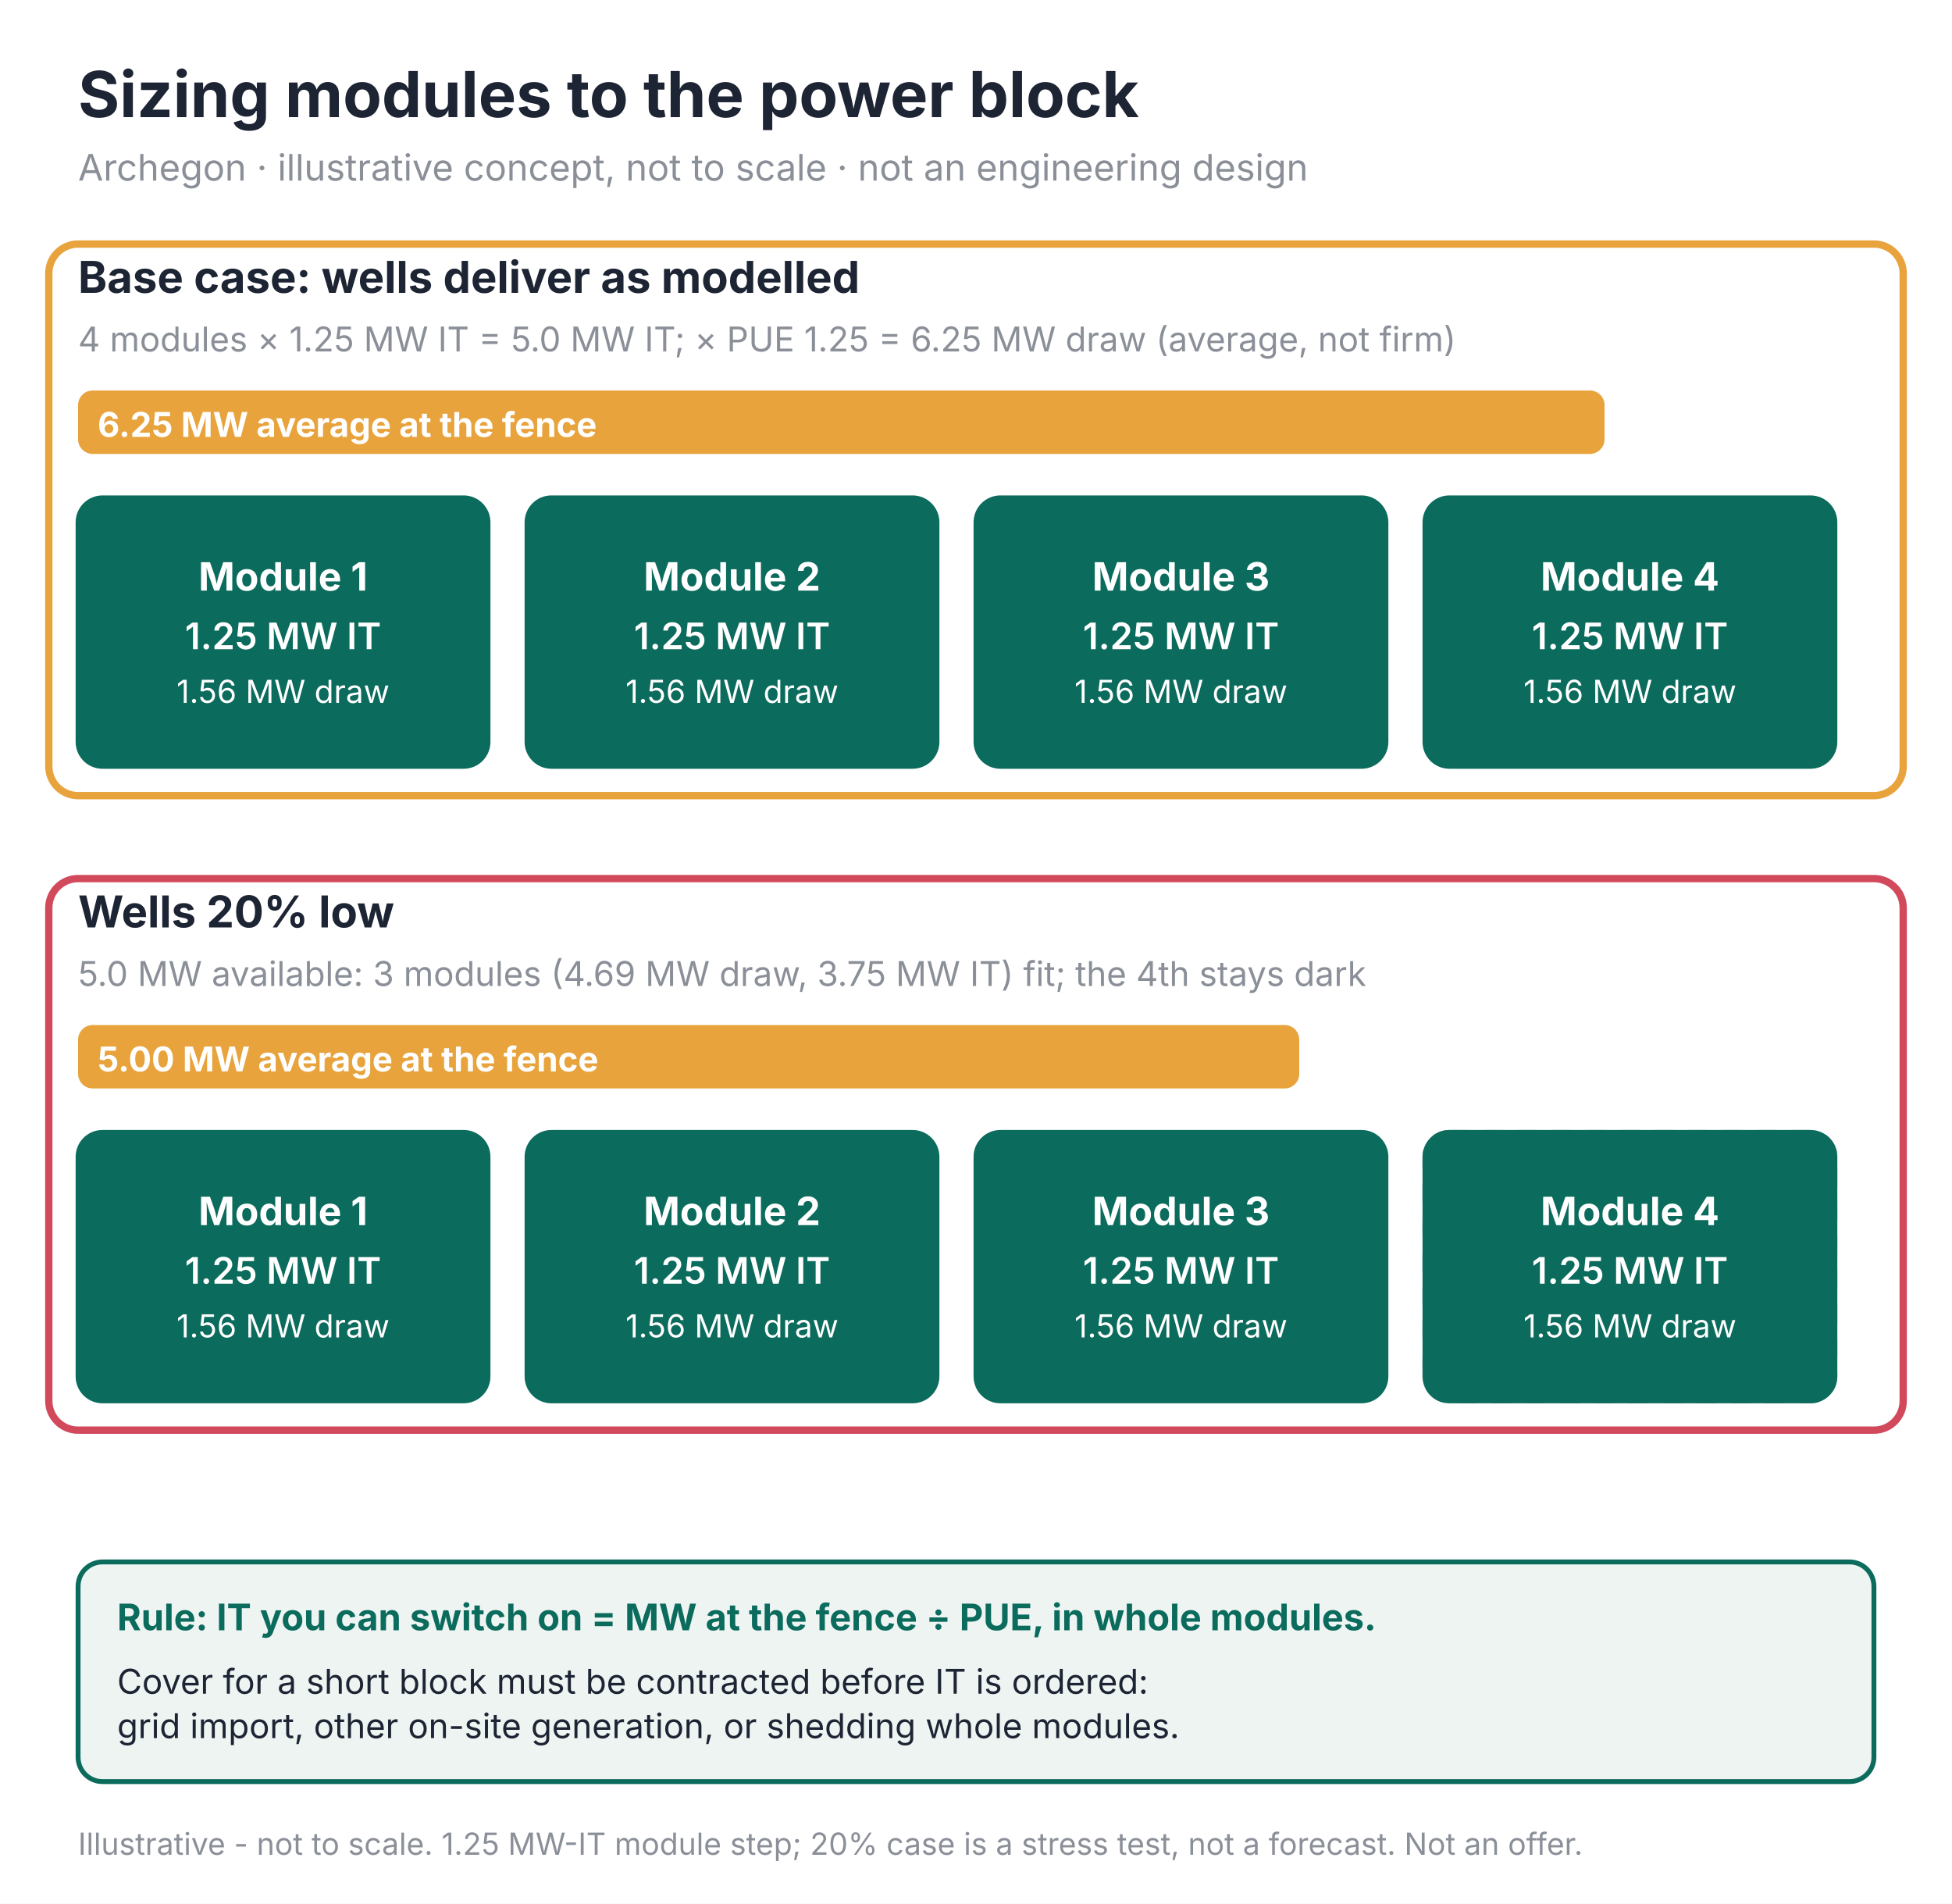
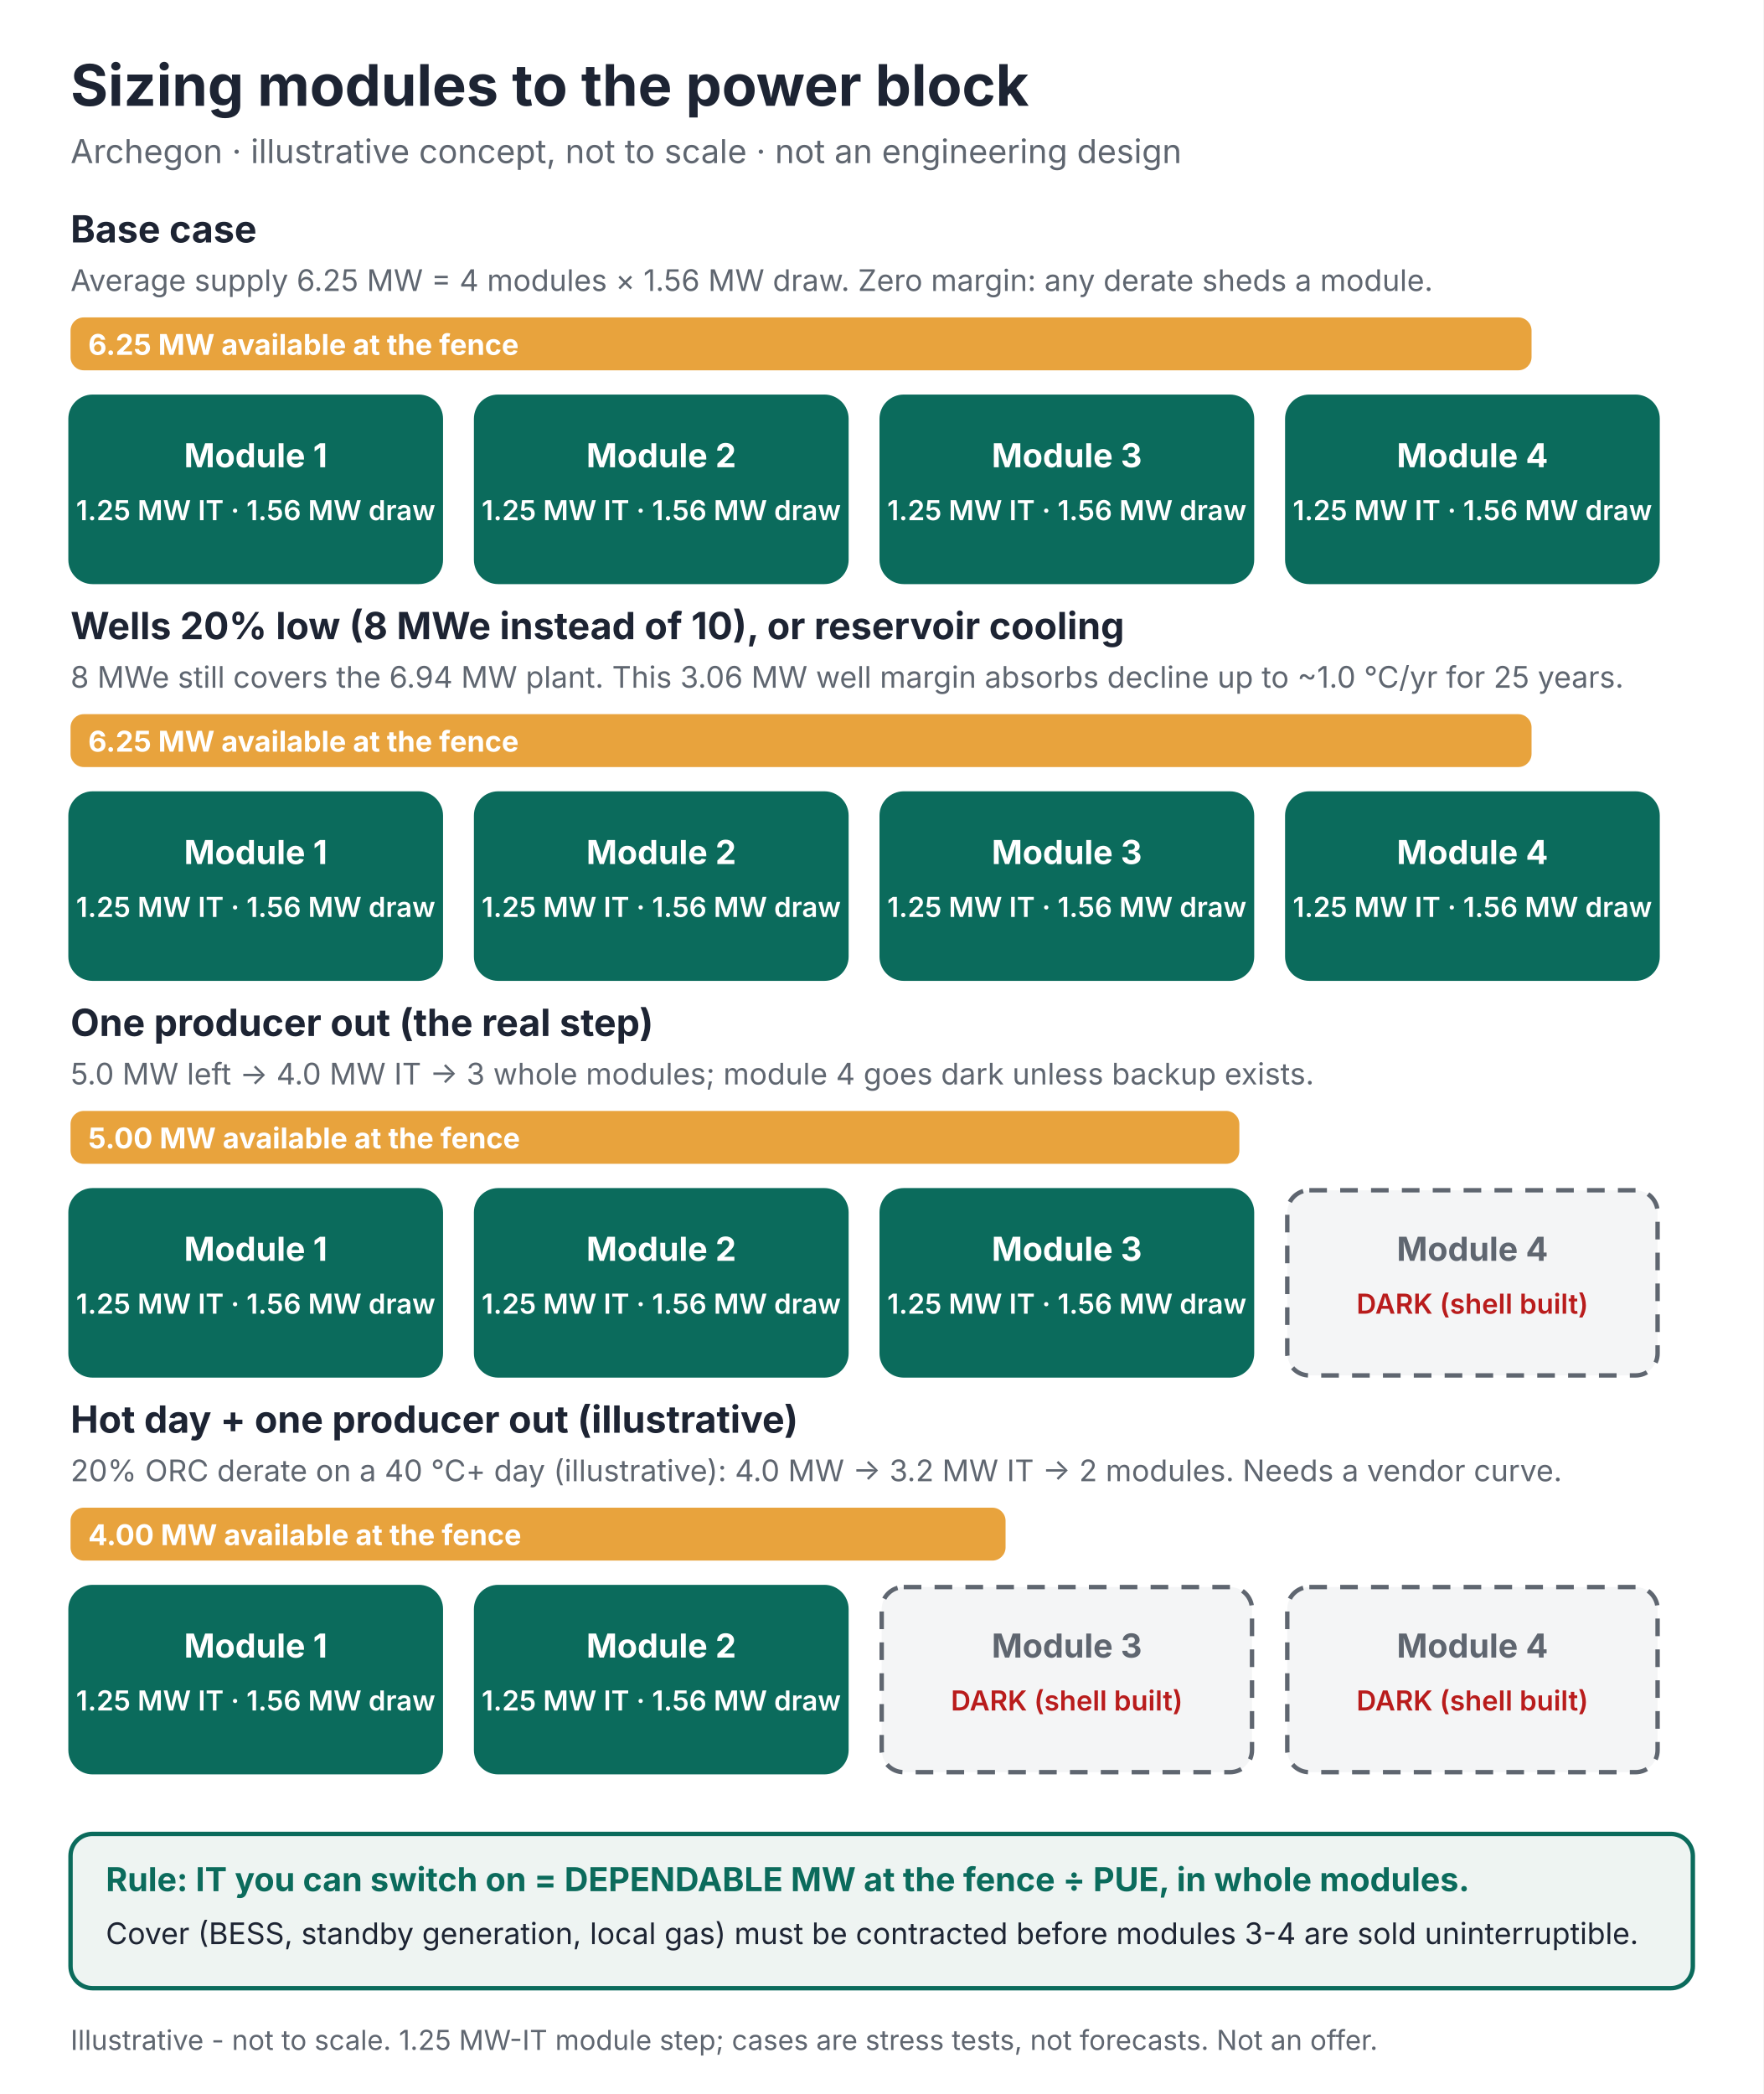
- <svg xmlns="http://www.w3.org/2000/svg" viewBox="0 0 800 780" width="800" height="780" font-family="Inter, Arial, Helvetica, sans-serif" role="img" aria-label="Sizing modules to the power block">
+ <svg xmlns="http://www.w3.org/2000/svg" viewBox="0 0 800 950" width="800" height="950" font-family="Inter, Arial, Helvetica, sans-serif" role="img" aria-labelledby="t d">
  <defs>
    <marker id="ah" viewBox="0 0 10 10" refX="9" refY="5" markerWidth="7" markerHeight="7" orient="auto-start-reverse">
      <path d="M0,0 L10,5 L0,10 z" fill="context-stroke" />
    </marker>
-     <marker id="ahg" viewBox="0 0 10 10" refX="9" refY="5" markerWidth="7" markerHeight="7" orient="auto">
-       <path d="M0,0 L10,5 L0,10 z" fill="#1d2433" />
-     </marker>
  </defs>
  <style>
- .fl{stroke-dashoffset:0}
@media (prefers-reduced-motion: no-preference){
-  .fl{animation-timing-function:linear;animation-iteration-count:infinite}
-  .fl12{animation-name:f12}.fl14{animation-name:f14}.fl16{animation-name:f16}.fl18{animation-name:f18}
-  @keyframes f12{from{stroke-dashoffset:12}to{stroke-dashoffset:0}}
-  @keyframes f14{from{stroke-dashoffset:14}to{stroke-dashoffset:0}}
-  @keyframes f16{from{stroke-dashoffset:16}to{stroke-dashoffset:0}}
-  @keyframes f18{from{stroke-dashoffset:18}to{stroke-dashoffset:0}}
-  .e4{opacity:0;animation:e4 6s ease-in-out infinite}
-  @keyframes e4{0%,8%{opacity:0}15%,45%{opacity:1}58%,100%{opacity:0}}
-  .hl{opacity:0}
-  .hl1{animation:h1 6s ease-in-out infinite}.hl2{animation:h2 6s ease-in-out infinite}
-  @keyframes h1{0%,5%{opacity:0}12%,42%{opacity:1}50%,100%{opacity:0}}
-  @keyframes h2{0%,50%{opacity:0}58%,92%{opacity:1}100%{opacity:0}}
+  .fl{stroke-dasharray:2 14;stroke-linecap:round;animation:fl 1.1s linear infinite}
+  @keyframes fl{from{stroke-dashoffset:16}to{stroke-dashoffset:0}}
+  .pulse{animation:pulse 3s ease-in-out infinite}
+  @keyframes pulse{0%,100%{opacity:1}50%{opacity:.35}}
+  .rot{transform-box:fill-box;transform-origin:center;animation:rot 1.6s linear infinite}
+  @keyframes rot{to{transform:rotate(360deg)}}
+  
}
- @media (prefers-reduced-motion: reduce){ .rm-hide{display:none} }
+ @media (prefers-reduced-motion: reduce){.fl{display:none}}
</style>
-   <rect width="800" height="780" fill="#ffffff" />
+   <rect width="800" height="950" fill="#ffffff" />
  <text x="32" y="48" font-size="26" font-weight="700" fill="#1d2433">Sizing modules to the power block</text>
-   <text x="32" y="74" font-size="15" fill="#8a8f98">Archegon · illustrative concept, not to scale · not an engineering design</text>
-   <text x="32" y="120.0" font-size="18" font-weight="700" fill="#1d2433" text-anchor="start">Base case: wells deliver as modelled</text>
-   <text x="32" y="144.0" font-size="14" font-weight="400" fill="#8a8f98" text-anchor="start">4 modules × 1.25 MW IT = 5.0 MW IT; × PUE 1.25 = 6.25 MW draw (average, not firm)</text>
-   <rect x="32" y="160" width="625.6" height="26" rx="6" fill="#e8a33d" stroke="none" stroke-width="2" />
-   <text x="40" y="179.0" font-size="14" font-weight="700" fill="#fff" text-anchor="start">6.25 MW average at the fence</text>
-   <rect x="32" y="204" width="168" height="110" rx="10" fill="#0b6b5c" stroke="#0b6b5c" stroke-width="2" />
-   <text x="116" y="242.0" font-size="16" font-weight="700" fill="#fff" text-anchor="middle">Module 1</text>
-   <text x="116" y="266.0" font-size="15" font-weight="600" fill="#fff" text-anchor="middle">1.25 MW IT</text>
-   <text x="116" y="288.0" font-size="13" font-weight="400" fill="#fff" text-anchor="middle">1.56 MW draw</text>
-   <rect x="216" y="204" width="168" height="110" rx="10" fill="#0b6b5c" stroke="#0b6b5c" stroke-width="2" />
-   <text x="300" y="242.0" font-size="16" font-weight="700" fill="#fff" text-anchor="middle">Module 2</text>
-   <text x="300" y="266.0" font-size="15" font-weight="600" fill="#fff" text-anchor="middle">1.25 MW IT</text>
-   <text x="300" y="288.0" font-size="13" font-weight="400" fill="#fff" text-anchor="middle">1.56 MW draw</text>
-   <rect x="400" y="204" width="168" height="110" rx="10" fill="#0b6b5c" stroke="#0b6b5c" stroke-width="2" />
-   <text x="484" y="242.0" font-size="16" font-weight="700" fill="#fff" text-anchor="middle">Module 3</text>
-   <text x="484" y="266.0" font-size="15" font-weight="600" fill="#fff" text-anchor="middle">1.25 MW IT</text>
-   <text x="484" y="288.0" font-size="13" font-weight="400" fill="#fff" text-anchor="middle">1.56 MW draw</text>
-   <rect x="584" y="204" width="168" height="110" rx="10" fill="#0b6b5c" stroke="#0b6b5c" stroke-width="2" />
-   <text x="668" y="242.0" font-size="16" font-weight="700" fill="#fff" text-anchor="middle">Module 4</text>
-   <text x="668" y="266.0" font-size="15" font-weight="600" fill="#fff" text-anchor="middle">1.25 MW IT</text>
-   <text x="668" y="288.0" font-size="13" font-weight="400" fill="#fff" text-anchor="middle">1.56 MW draw</text>
-   <text x="32" y="380.0" font-size="18" font-weight="700" fill="#1d2433" text-anchor="start">Wells 20% low</text>
-   <text x="32" y="404.0" font-size="14" font-weight="400" fill="#8a8f98" text-anchor="start">5.0 MW available: 3 modules (4.69 MW draw, 3.75 MW IT) fit; the 4th stays dark</text>
-   <rect x="32" y="420" width="500.48" height="26" rx="6" fill="#e8a33d" stroke="none" stroke-width="2" />
-   <text x="40" y="439.0" font-size="14" font-weight="700" fill="#fff" text-anchor="start">5.00 MW average at the fence</text>
-   <rect x="32" y="464" width="168" height="110" rx="10" fill="#0b6b5c" stroke="#0b6b5c" stroke-width="2" />
-   <text x="116" y="502.0" font-size="16" font-weight="700" fill="#fff" text-anchor="middle">Module 1</text>
-   <text x="116" y="526.0" font-size="15" font-weight="600" fill="#fff" text-anchor="middle">1.25 MW IT</text>
-   <text x="116" y="548.0" font-size="13" font-weight="400" fill="#fff" text-anchor="middle">1.56 MW draw</text>
-   <rect x="216" y="464" width="168" height="110" rx="10" fill="#0b6b5c" stroke="#0b6b5c" stroke-width="2" />
-   <text x="300" y="502.0" font-size="16" font-weight="700" fill="#fff" text-anchor="middle">Module 2</text>
-   <text x="300" y="526.0" font-size="15" font-weight="600" fill="#fff" text-anchor="middle">1.25 MW IT</text>
-   <text x="300" y="548.0" font-size="13" font-weight="400" fill="#fff" text-anchor="middle">1.56 MW draw</text>
-   <rect x="400" y="464" width="168" height="110" rx="10" fill="#0b6b5c" stroke="#0b6b5c" stroke-width="2" />
-   <text x="484" y="502.0" font-size="16" font-weight="700" fill="#fff" text-anchor="middle">Module 3</text>
-   <text x="484" y="526.0" font-size="15" font-weight="600" fill="#fff" text-anchor="middle">1.25 MW IT</text>
-   <text x="484" y="548.0" font-size="13" font-weight="400" fill="#fff" text-anchor="middle">1.56 MW draw</text>
-   <rect x="584" y="464" width="168" height="110" rx="10" fill="#f4f5f6" stroke="#8a8f98" stroke-width="2" stroke-dasharray="8 6" />
-   <text x="668" y="502.0" font-size="16" font-weight="700" fill="#8a8f98" text-anchor="middle">Module 4</text>
-   <text x="668" y="526.0" font-size="15" font-weight="600" fill="#d1495b" text-anchor="middle">DARK</text>
-   <text x="668" y="548.0" font-size="13" font-weight="400" fill="#8a8f98" text-anchor="middle">shell built, unpowered</text>
-   <rect x="32" y="640" width="736" height="90" rx="10" fill="#eef4f2" stroke="#0b6b5c" stroke-width="2" />
-   <text x="48" y="668.0" font-size="15" font-weight="700" fill="#0b6b5c" text-anchor="start">Rule: IT you can switch on = MW at the fence ÷ PUE, in whole modules.</text>
-   <text x="48" y="694.0" font-size="14" font-weight="400" fill="#1d2433" text-anchor="start">Cover for a short block must be contracted before IT is ordered:</text>
-   <text x="48" y="712.2" font-size="14" font-weight="400" fill="#1d2433" text-anchor="start">grid import, other on-site generation, or shedding whole modules.</text>
-   <text x="32" y="760" font-size="12.5" fill="#8a8f98">Illustrative - not to scale. 1.25 MW-IT module step; 20% case is a stress test, not a forecast. Not an offer.</text>
-   <g aria-hidden="true">
-     <g class="e4">
-       <rect x="584" y="464" width="168" height="110" rx="10" fill="#0b6b5c" stroke="#0b6b5c" stroke-width="2" />
-       <text x="668" y="502.0" font-size="16" font-weight="700" fill="#fff" text-anchor="middle">Module 4</text>
-       <text x="668" y="526.0" font-size="15" font-weight="600" fill="#fff" text-anchor="middle">1.25 MW IT</text>
-       <text x="668" y="548.0" font-size="13" font-weight="400" fill="#fff" text-anchor="middle">1.56 MW draw</text>
-     </g>
-     <rect class="hl hl1" x="20" y="100" width="760" height="226" rx="12" fill="none" stroke="#e8a33d" stroke-width="3" />
-     <rect class="hl hl2" x="20" y="360" width="760" height="226" rx="12" fill="none" stroke="#d1495b" stroke-width="3" />
-   </g>
+   <text x="32" y="74" font-size="15" fill="#5f6670">Archegon · illustrative concept, not to scale · not an engineering design</text>
+   <text x="32" y="110.0" font-size="17" font-weight="700" fill="#1d2433" text-anchor="start">Base case</text>
+   <text x="32" y="132.0" font-size="13.5" font-weight="400" fill="#5f6670" text-anchor="start">Average supply 6.25 MW = 4 modules × 1.56 MW draw. Zero margin: any derate sheds a module.</text>
+   <rect x="32" y="144" width="662.824" height="24" rx="6" fill="#e8a33d" stroke="none" stroke-width="2" />
+   <text x="40" y="161.0" font-size="13" font-weight="700" fill="#fff" text-anchor="start">6.25 MW available at the fence</text>
+   <rect x="32" y="180" width="168" height="84" rx="10" fill="#0b6b5c" stroke="#0b6b5c" stroke-width="2" />
+   <text x="116" y="212.0" font-size="15" font-weight="700" fill="#fff" text-anchor="middle">Module 1</text>
+   <text x="116" y="236.0" font-size="12.5" font-weight="600" fill="#fff" text-anchor="middle">1.25 MW IT · 1.56 MW draw</text>
+   <rect x="216" y="180" width="168" height="84" rx="10" fill="#0b6b5c" stroke="#0b6b5c" stroke-width="2" />
+   <text x="300" y="212.0" font-size="15" font-weight="700" fill="#fff" text-anchor="middle">Module 2</text>
+   <text x="300" y="236.0" font-size="12.5" font-weight="600" fill="#fff" text-anchor="middle">1.25 MW IT · 1.56 MW draw</text>
+   <rect x="400" y="180" width="168" height="84" rx="10" fill="#0b6b5c" stroke="#0b6b5c" stroke-width="2" />
+   <text x="484" y="212.0" font-size="15" font-weight="700" fill="#fff" text-anchor="middle">Module 3</text>
+   <text x="484" y="236.0" font-size="12.5" font-weight="600" fill="#fff" text-anchor="middle">1.25 MW IT · 1.56 MW draw</text>
+   <rect x="584" y="180" width="168" height="84" rx="10" fill="#0b6b5c" stroke="#0b6b5c" stroke-width="2" />
+   <text x="668" y="212.0" font-size="15" font-weight="700" fill="#fff" text-anchor="middle">Module 4</text>
+   <text x="668" y="236.0" font-size="12.5" font-weight="600" fill="#fff" text-anchor="middle">1.25 MW IT · 1.56 MW draw</text>
+   <text x="32" y="290.0" font-size="17" font-weight="700" fill="#1d2433" text-anchor="start">Wells 20% low (8 MWe instead of 10), or reservoir cooling</text>
+   <text x="32" y="312.0" font-size="13.5" font-weight="400" fill="#5f6670" text-anchor="start">8 MWe still covers the 6.94 MW plant. This 3.06 MW well margin absorbs decline up to ~1.0 °C/yr for 25 years.</text>
+   <rect x="32" y="324" width="662.824" height="24" rx="6" fill="#e8a33d" stroke="none" stroke-width="2" />
+   <text x="40" y="341.0" font-size="13" font-weight="700" fill="#fff" text-anchor="start">6.25 MW available at the fence</text>
+   <rect x="32" y="360" width="168" height="84" rx="10" fill="#0b6b5c" stroke="#0b6b5c" stroke-width="2" />
+   <text x="116" y="392.0" font-size="15" font-weight="700" fill="#fff" text-anchor="middle">Module 1</text>
+   <text x="116" y="416.0" font-size="12.5" font-weight="600" fill="#fff" text-anchor="middle">1.25 MW IT · 1.56 MW draw</text>
+   <rect x="216" y="360" width="168" height="84" rx="10" fill="#0b6b5c" stroke="#0b6b5c" stroke-width="2" />
+   <text x="300" y="392.0" font-size="15" font-weight="700" fill="#fff" text-anchor="middle">Module 2</text>
+   <text x="300" y="416.0" font-size="12.5" font-weight="600" fill="#fff" text-anchor="middle">1.25 MW IT · 1.56 MW draw</text>
+   <rect x="400" y="360" width="168" height="84" rx="10" fill="#0b6b5c" stroke="#0b6b5c" stroke-width="2" />
+   <text x="484" y="392.0" font-size="15" font-weight="700" fill="#fff" text-anchor="middle">Module 3</text>
+   <text x="484" y="416.0" font-size="12.5" font-weight="600" fill="#fff" text-anchor="middle">1.25 MW IT · 1.56 MW draw</text>
+   <rect x="584" y="360" width="168" height="84" rx="10" fill="#0b6b5c" stroke="#0b6b5c" stroke-width="2" />
+   <text x="668" y="392.0" font-size="15" font-weight="700" fill="#fff" text-anchor="middle">Module 4</text>
+   <text x="668" y="416.0" font-size="12.5" font-weight="600" fill="#fff" text-anchor="middle">1.25 MW IT · 1.56 MW draw</text>
+   <text x="32" y="470.0" font-size="17" font-weight="700" fill="#1d2433" text-anchor="start">One producer out (the real step)</text>
+   <text x="32" y="492.0" font-size="13.5" font-weight="400" fill="#5f6670" text-anchor="start">5.0 MW left → 4.0 MW IT → 3 whole modules; module 4 goes dark unless backup exists.</text>
+   <rect x="32" y="504" width="530.259" height="24" rx="6" fill="#e8a33d" stroke="none" stroke-width="2" />
+   <text x="40" y="521.0" font-size="13" font-weight="700" fill="#fff" text-anchor="start">5.00 MW available at the fence</text>
+   <rect x="32" y="540" width="168" height="84" rx="10" fill="#0b6b5c" stroke="#0b6b5c" stroke-width="2" />
+   <text x="116" y="572.0" font-size="15" font-weight="700" fill="#fff" text-anchor="middle">Module 1</text>
+   <text x="116" y="596.0" font-size="12.5" font-weight="600" fill="#fff" text-anchor="middle">1.25 MW IT · 1.56 MW draw</text>
+   <rect x="216" y="540" width="168" height="84" rx="10" fill="#0b6b5c" stroke="#0b6b5c" stroke-width="2" />
+   <text x="300" y="572.0" font-size="15" font-weight="700" fill="#fff" text-anchor="middle">Module 2</text>
+   <text x="300" y="596.0" font-size="12.5" font-weight="600" fill="#fff" text-anchor="middle">1.25 MW IT · 1.56 MW draw</text>
+   <rect x="400" y="540" width="168" height="84" rx="10" fill="#0b6b5c" stroke="#0b6b5c" stroke-width="2" />
+   <text x="484" y="572.0" font-size="15" font-weight="700" fill="#fff" text-anchor="middle">Module 3</text>
+   <text x="484" y="596.0" font-size="12.5" font-weight="600" fill="#fff" text-anchor="middle">1.25 MW IT · 1.56 MW draw</text>
+   <rect class="pulse" x="584" y="540" width="168" height="84" rx="10" fill="#f4f5f6" stroke="#5f6670" stroke-width="2" stroke-dasharray="8 6" />
+   <text x="668" y="572.0" font-size="15" font-weight="700" fill="#5f6670" text-anchor="middle">Module 4</text>
+   <text x="668" y="596.0" font-size="12.5" font-weight="600" fill="#b91c1c" text-anchor="middle">DARK (shell built)</text>
+   <text x="32" y="650.0" font-size="17" font-weight="700" fill="#1d2433" text-anchor="start">Hot day + one producer out (illustrative)</text>
+   <text x="32" y="672.0" font-size="13.5" font-weight="400" fill="#5f6670" text-anchor="start">20% ORC derate on a 40 °C+ day (illustrative): 4.0 MW → 3.2 MW IT → 2 modules. Needs a vendor curve.</text>
+   <rect x="32" y="684" width="424.2" height="24" rx="6" fill="#e8a33d" stroke="none" stroke-width="2" />
+   <text x="40" y="701.0" font-size="13" font-weight="700" fill="#fff" text-anchor="start">4.00 MW available at the fence</text>
+   <rect x="32" y="720" width="168" height="84" rx="10" fill="#0b6b5c" stroke="#0b6b5c" stroke-width="2" />
+   <text x="116" y="752.0" font-size="15" font-weight="700" fill="#fff" text-anchor="middle">Module 1</text>
+   <text x="116" y="776.0" font-size="12.5" font-weight="600" fill="#fff" text-anchor="middle">1.25 MW IT · 1.56 MW draw</text>
+   <rect x="216" y="720" width="168" height="84" rx="10" fill="#0b6b5c" stroke="#0b6b5c" stroke-width="2" />
+   <text x="300" y="752.0" font-size="15" font-weight="700" fill="#fff" text-anchor="middle">Module 2</text>
+   <text x="300" y="776.0" font-size="12.5" font-weight="600" fill="#fff" text-anchor="middle">1.25 MW IT · 1.56 MW draw</text>
+   <rect class="pulse" x="400" y="720" width="168" height="84" rx="10" fill="#f4f5f6" stroke="#5f6670" stroke-width="2" stroke-dasharray="8 6" />
+   <text x="484" y="752.0" font-size="15" font-weight="700" fill="#5f6670" text-anchor="middle">Module 3</text>
+   <text x="484" y="776.0" font-size="12.5" font-weight="600" fill="#b91c1c" text-anchor="middle">DARK (shell built)</text>
+   <rect class="pulse" x="584" y="720" width="168" height="84" rx="10" fill="#f4f5f6" stroke="#5f6670" stroke-width="2" stroke-dasharray="8 6" />
+   <text x="668" y="752.0" font-size="15" font-weight="700" fill="#5f6670" text-anchor="middle">Module 4</text>
+   <text x="668" y="776.0" font-size="12.5" font-weight="600" fill="#b91c1c" text-anchor="middle">DARK (shell built)</text>
+   <rect x="32" y="832" width="736" height="70" rx="10" fill="#eef4f2" stroke="#0b6b5c" stroke-width="2" />
+   <text x="48" y="858.0" font-size="15" font-weight="700" fill="#0b6b5c" text-anchor="start">Rule: IT you can switch on = DEPENDABLE MW at the fence ÷ PUE, in whole modules.</text>
+   <text x="48" y="882.0" font-size="13.5" font-weight="400" fill="#1d2433" text-anchor="start">Cover (BESS, standby generation, local gas) must be contracted before modules 3-4 are sold uninterruptible.</text>
+   <text x="32" y="930" font-size="12.5" fill="#5f6670">Illustrative - not to scale. 1.25 MW-IT module step; cases are stress tests, not forecasts. Not an offer.</text>
+   <g aria-hidden="true" />
</svg>
